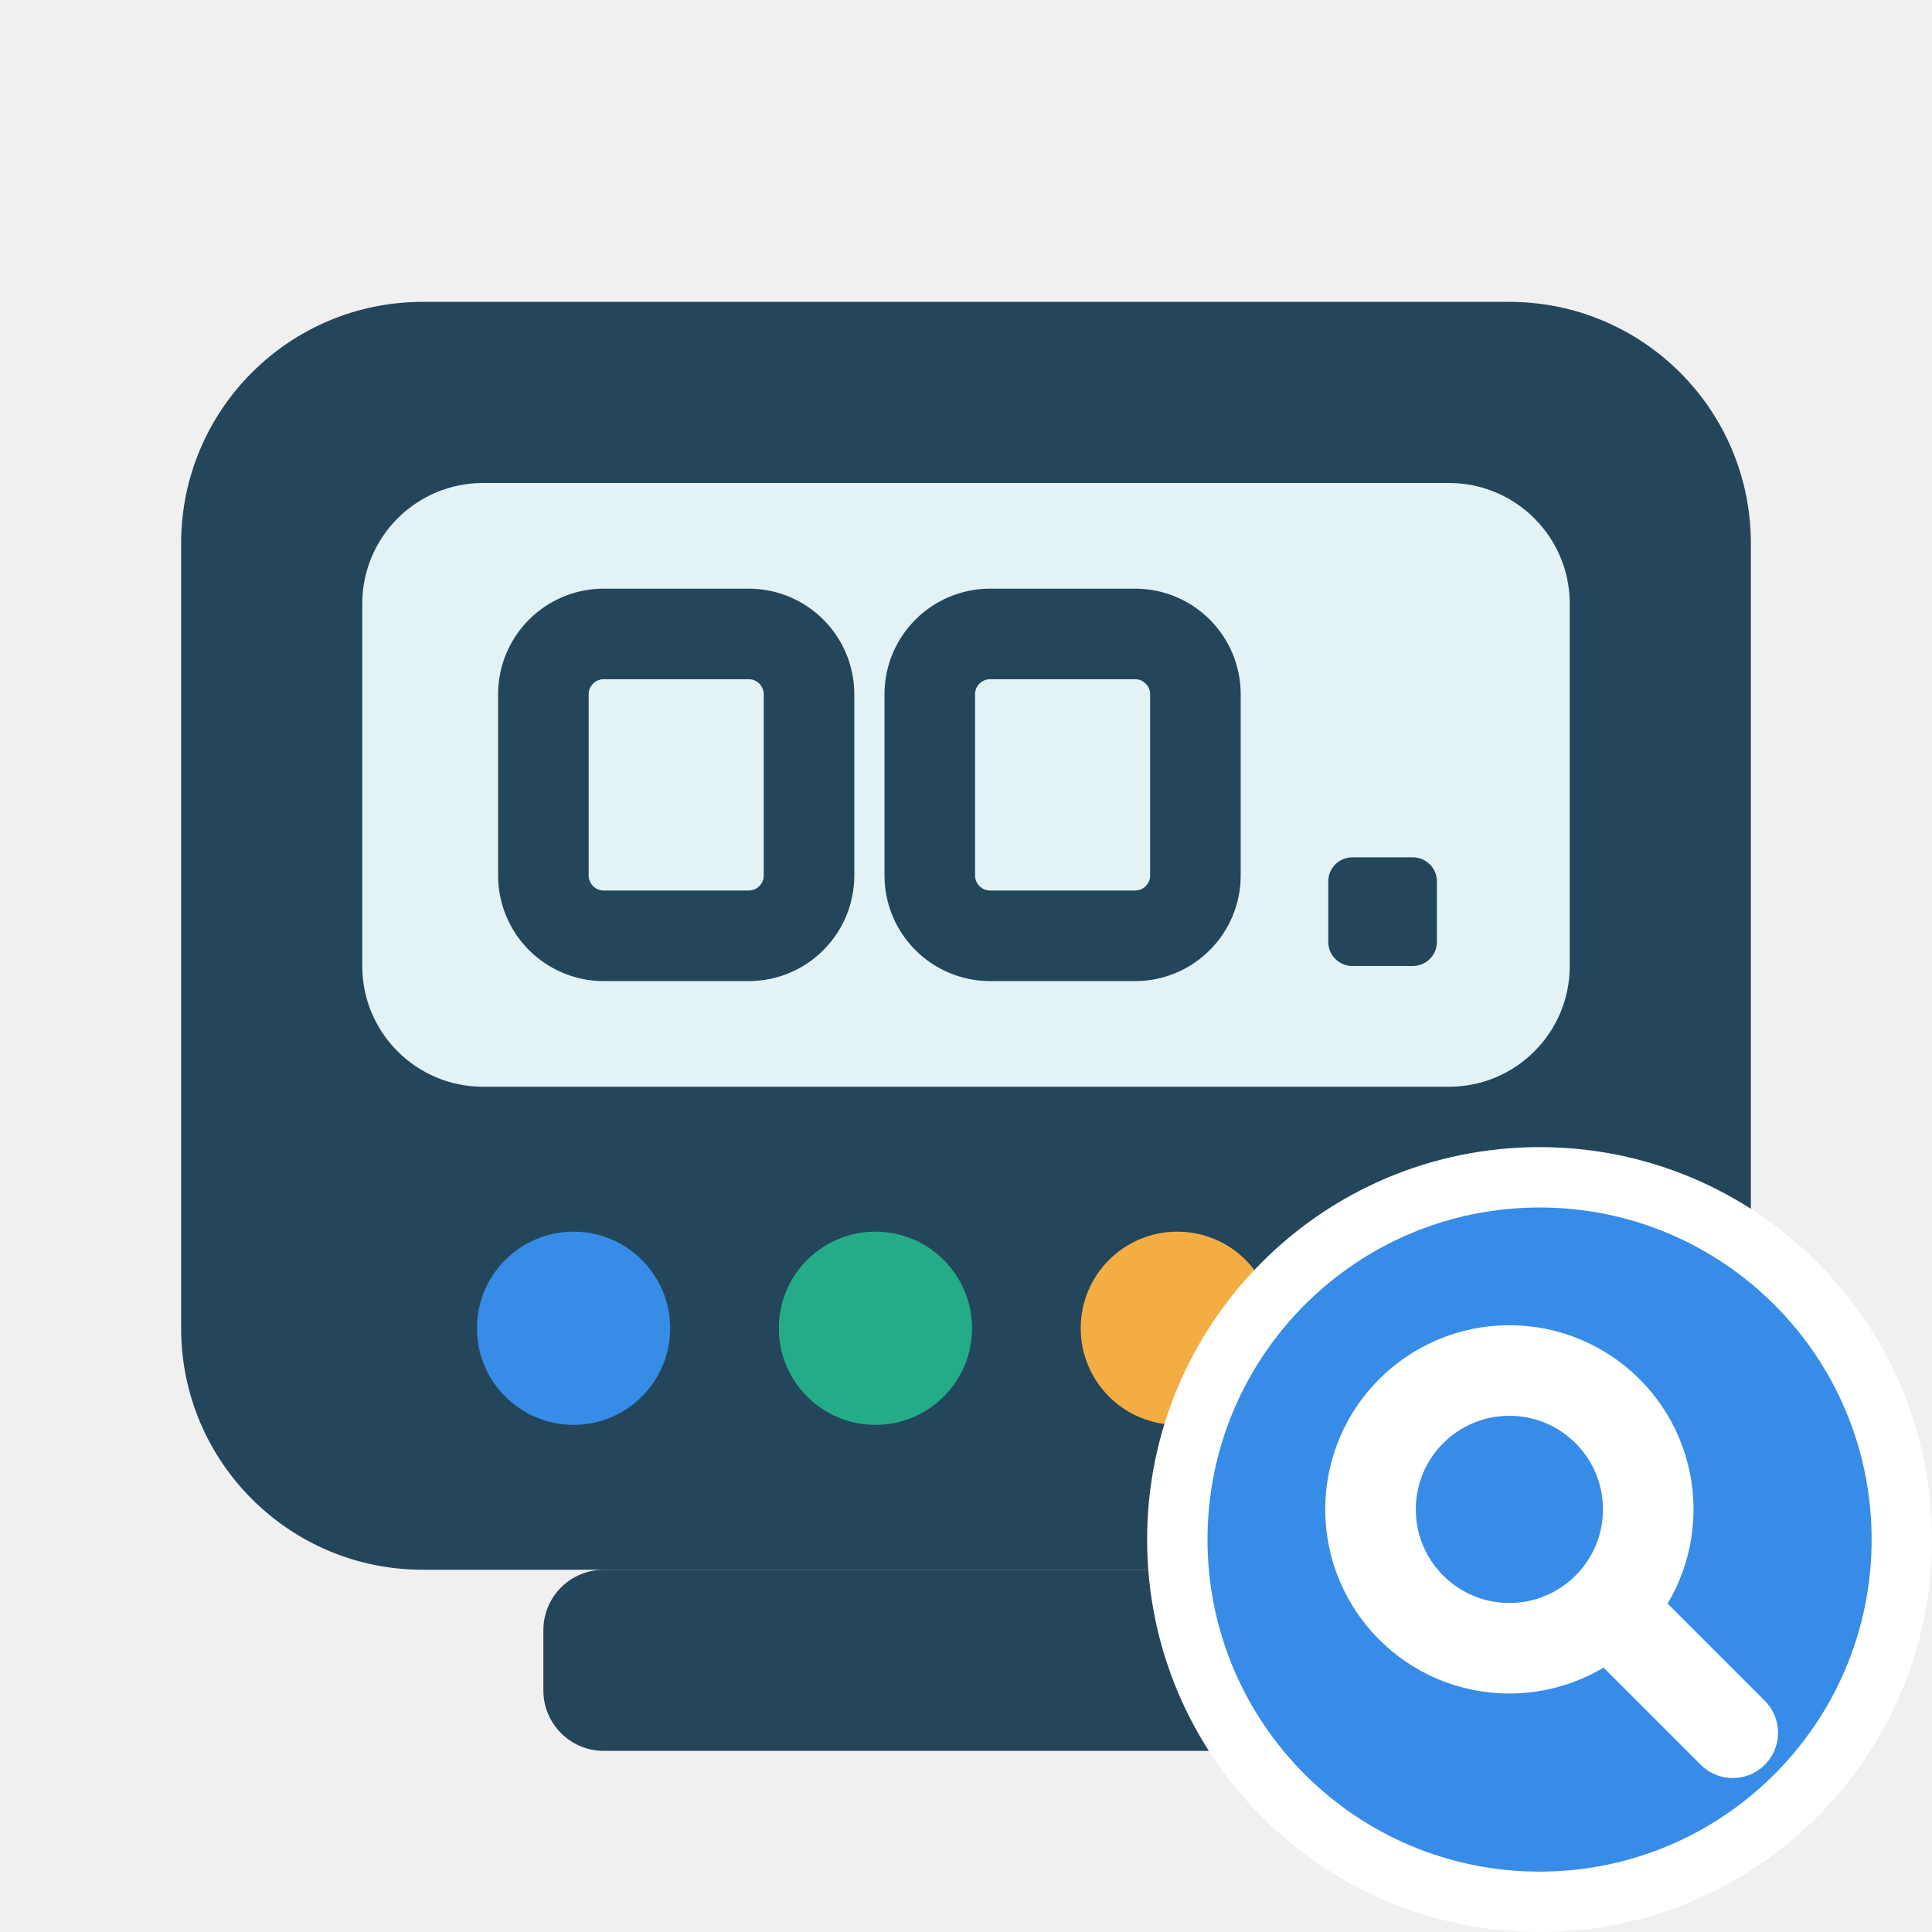
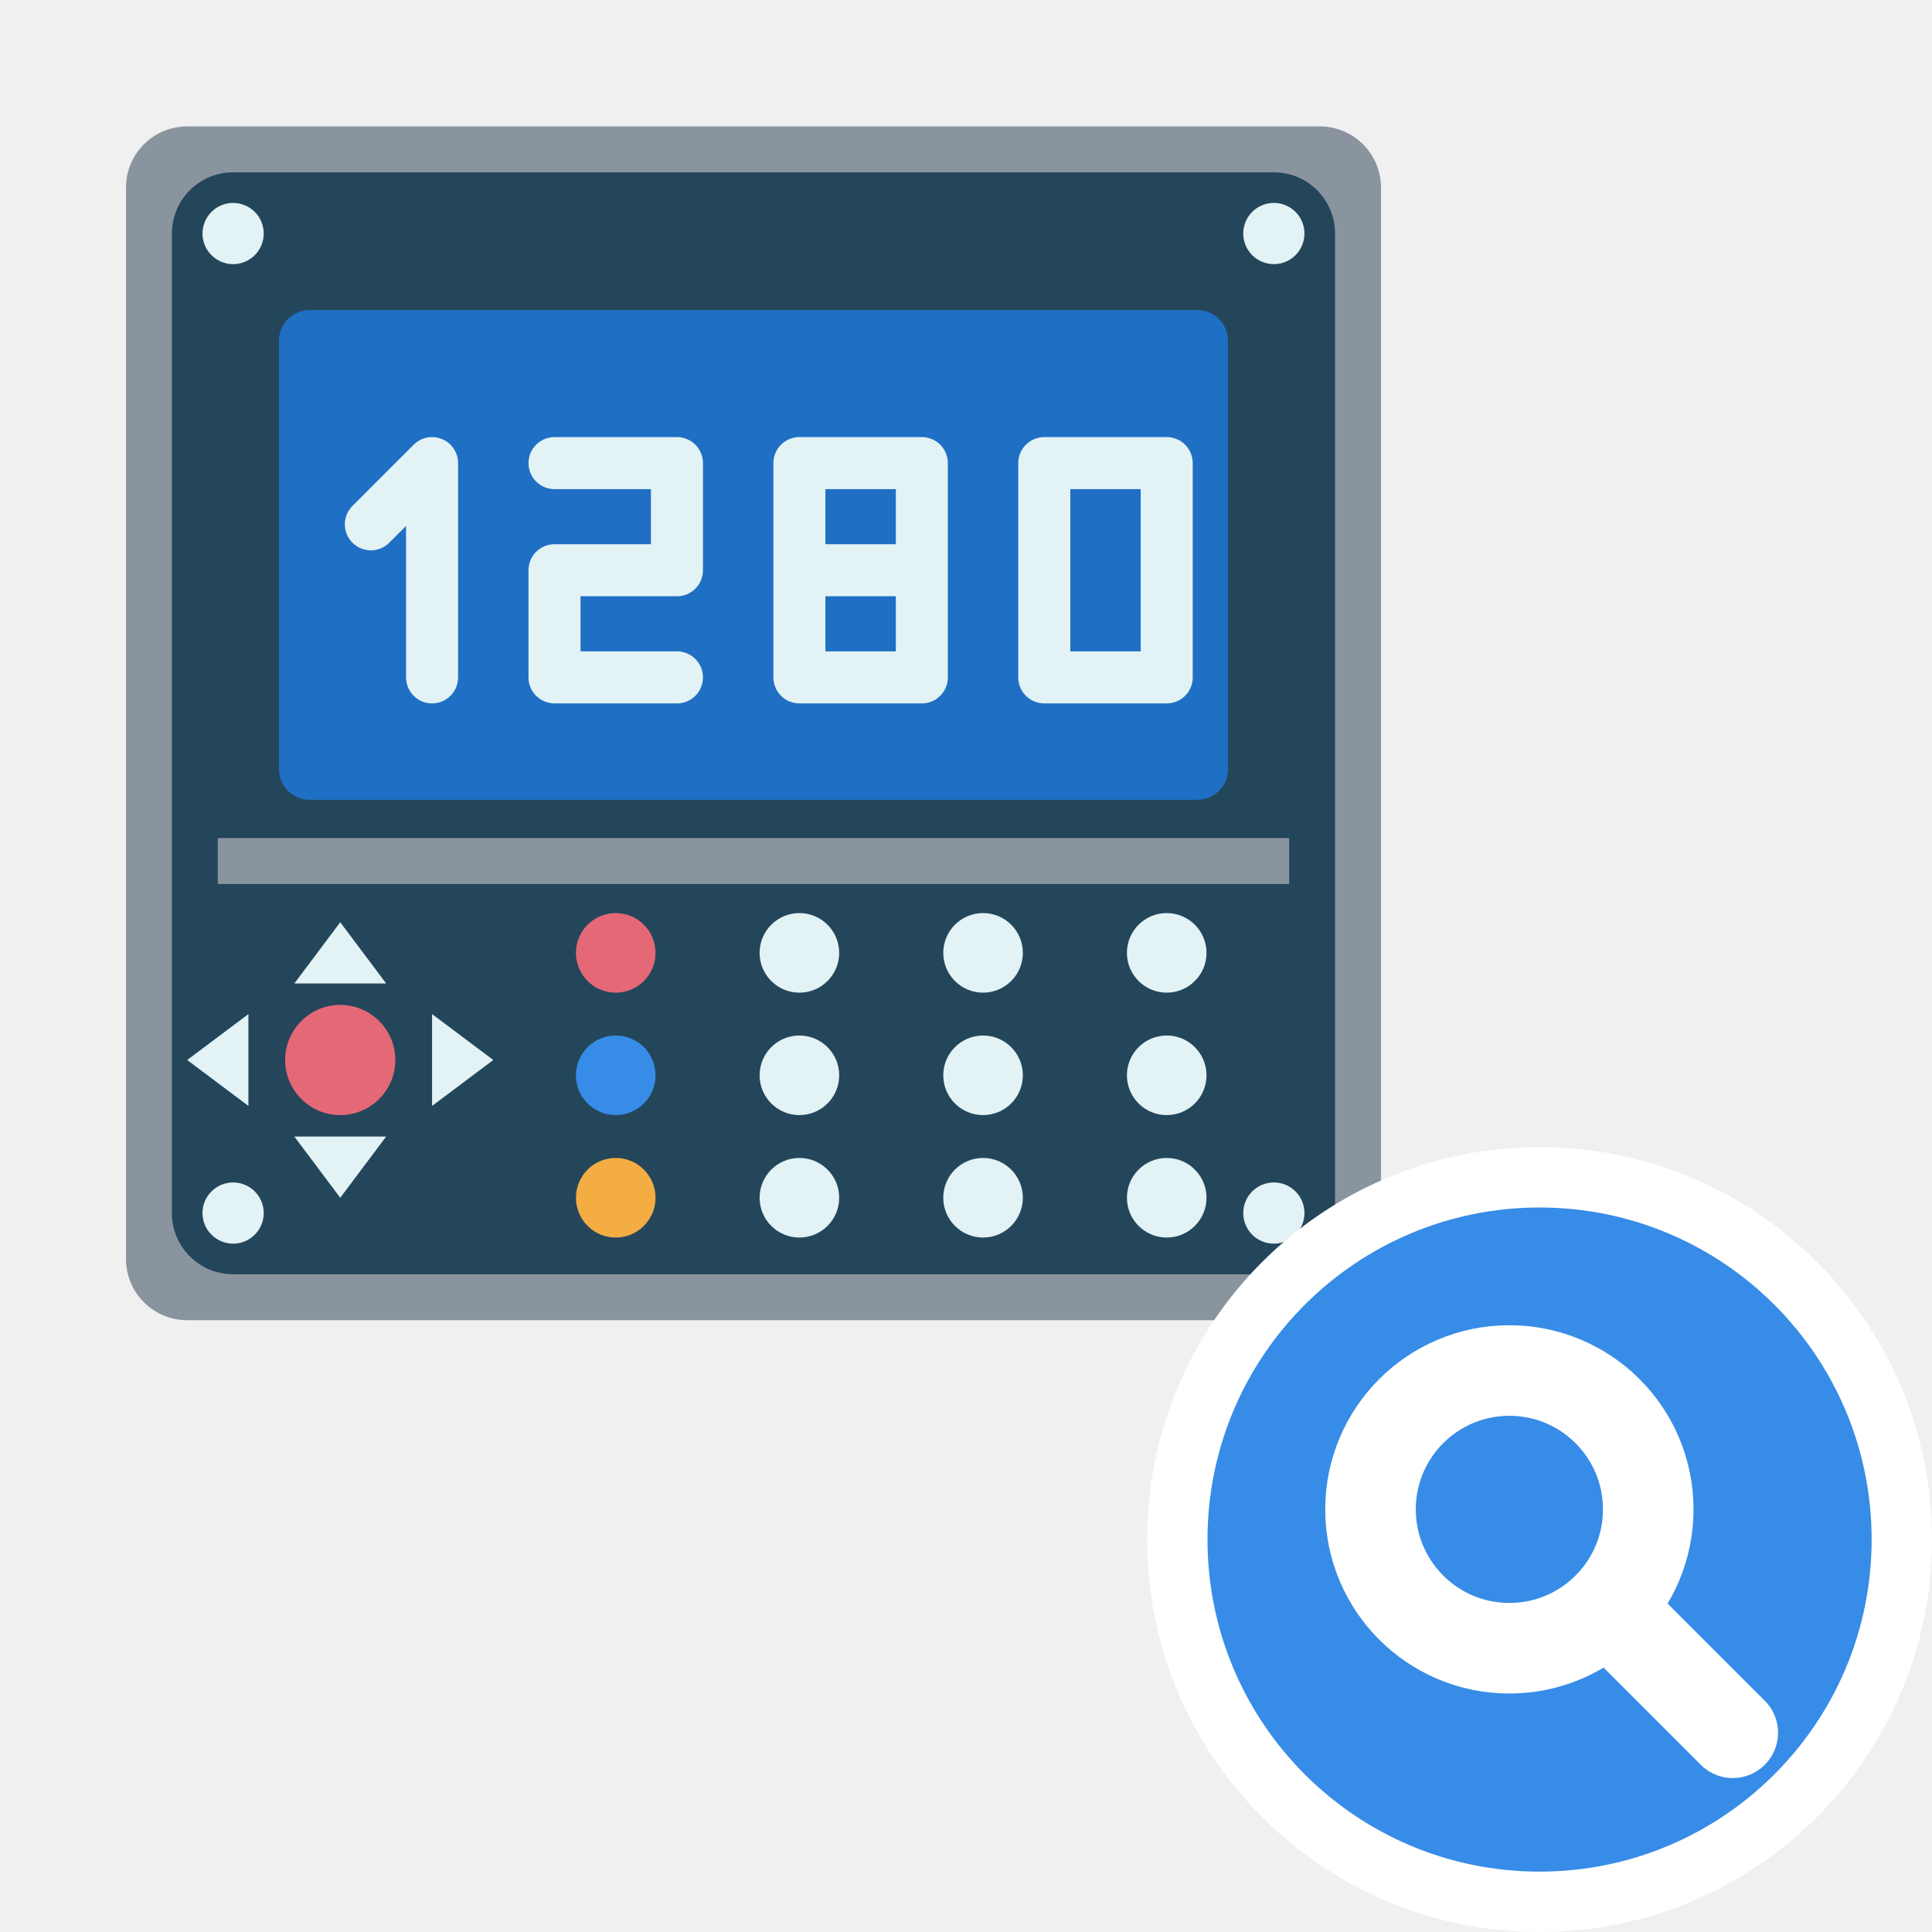
- <svg xmlns="http://www.w3.org/2000/svg" width="32" height="32" viewBox="0 0 32 32">
-   <rect x="9" y="26" width="14" height="3" rx="1" fill="#24465B" />
-   <rect x="3" y="5" width="26" height="21" rx="4" fill="#24465B" />
-   <rect x="6" y="8" width="20" height="10" rx="2" fill="#E2F2F5" />
-   <rect x="9" y="10.5" width="4.4" height="5" rx="1" fill="none" stroke="#24465B" stroke-width="1.5" />
-   <rect x="15.4" y="10.5" width="4.4" height="5" rx="1" fill="none" stroke="#24465B" stroke-width="1.5" />
-   <rect x="22" y="14.2" width="1.8" height="1.8" rx="0.4" fill="#24465B" />
-   <circle cx="9.5" cy="22" r="1.6" fill="#378CE7" />
-   <circle cx="14.5" cy="22" r="1.6" fill="#24AC88" />
-   <circle cx="19.5" cy="22" r="1.6" fill="#F3AD43" />
-   <ellipse cx="25.5" cy="25.5" rx="6.5" ry="6.5" fill="#FFFFFF" />
-   <ellipse cx="25.5" cy="25.5" rx="5.5" ry="5.5" fill="#378CE7" />
-   <ellipse cx="25" cy="25" rx="2.3" ry="2.3" fill="none" stroke="#FFFFFF" stroke-width="1.5" />
-   <polyline points="26.7,26.7 28.7,28.7" fill="none" stroke="#FFFFFF" stroke-width="1.5" stroke-linecap="round" stroke-linejoin="round" />
+ <svg xmlns="http://www.w3.org/2000/svg" width="32" height="32" viewBox="0 0 64 64" role="img" aria-labelledby="title">
+   <g transform="translate(0 -1) scale(.78)">
+     <g transform="translate(-10.25 .15) scale(1.3)">
+       <rect x="12" y="5" width="41" height="39" rx="2" fill="#8A949E" />
+       <rect x="13.5" y="6.5" width="38" height="36" rx="2" fill="#24465B" />
+       <rect x="17" y="11" width="31" height="16" rx="1" fill="#1F6FC4" />
+       <path d="m20 18 2-2v7m4-7h4v3.5h-4V23h4m4-7h4v7h-4Zm0 3.5h4m4-3.5h4v7h-4Z" fill="none" stroke="#E2F2F5" stroke-width="1.7" stroke-linecap="round" stroke-linejoin="round" />
+       <path d="M15 29h35" stroke="#8A949E" stroke-width="1.5" />
+       <g fill="#E2F2F5">
+         <circle cx="34" cy="32" r="1.3" />
+         <circle cx="40" cy="32" r="1.3" />
+         <circle cx="46" cy="32" r="1.3" />
+         <circle cx="34" cy="36" r="1.3" />
+         <circle cx="40" cy="36" r="1.3" />
+         <circle cx="46" cy="36" r="1.3" />
+         <circle cx="34" cy="40" r="1.3" />
+         <circle cx="40" cy="40" r="1.3" />
+         <circle cx="46" cy="40" r="1.3" />
+         <path d="m19 31-1.5 2h3Zm0 9-1.5-2h3Zm-5-4.5 2-1.5v3Zm10 0-2-1.5v3Z" />
+       </g>
+       <circle cx="19" cy="35.5" r="1.8" fill="#E56876" />
+       <circle cx="28" cy="32" r="1.3" fill="#E56876" />
+       <circle cx="28" cy="36" r="1.3" fill="#378CE7" />
+       <circle cx="28" cy="40" r="1.3" fill="#F3AD43" />
+       <g fill="#E2F2F5">
+         <circle cx="15.5" cy="8.5" r="1" />
+         <circle cx="49.5" cy="8.5" r="1" />
+         <circle cx="15.5" cy="40.5" r="1" />
+         <circle cx="49.5" cy="40.5" r="1" />
+       </g>
+     </g>
+   </g>
+   <g transform="scale(2)">
+     <ellipse cx="25.5" cy="25.5" rx="6.5" ry="6.5" fill="#FFFFFF" />
+     <ellipse cx="25.5" cy="25.5" rx="5.5" ry="5.5" fill="#378CE7" />
+     <ellipse cx="25" cy="25" rx="2.3" ry="2.3" fill="none" stroke="#FFFFFF" stroke-width="1.5" />
+     <polyline points="26.7,26.7 28.7,28.7" fill="none" stroke="#FFFFFF" stroke-width="1.5" stroke-linecap="round" stroke-linejoin="round" />
+   </g>
</svg>
